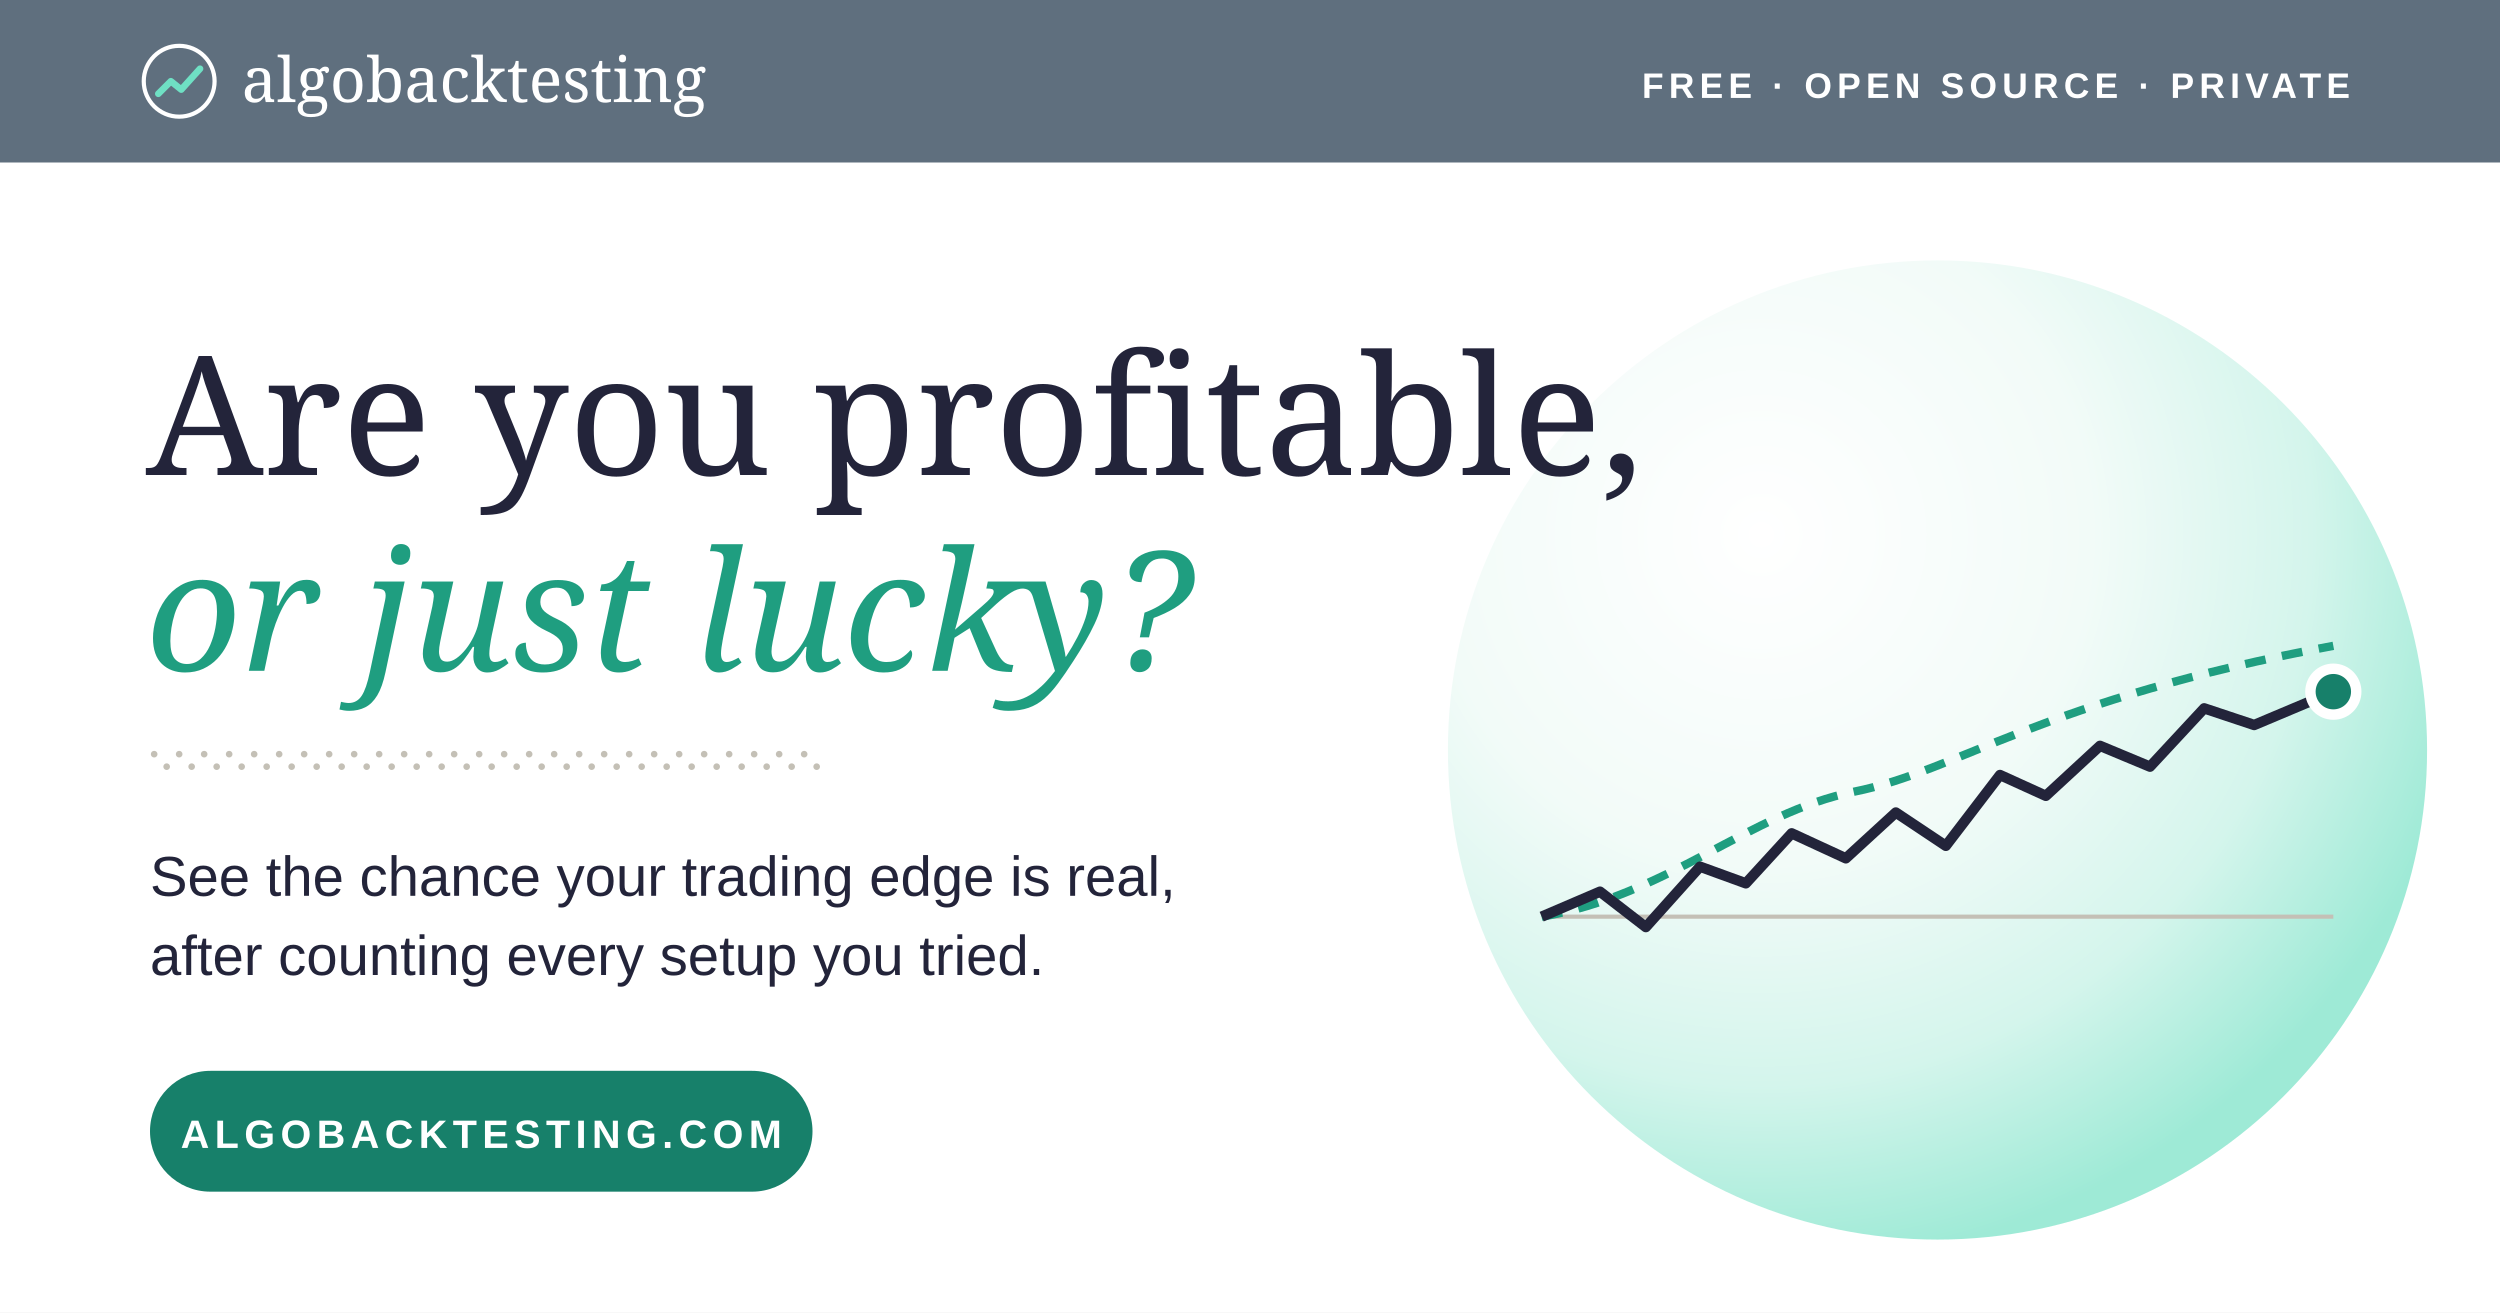
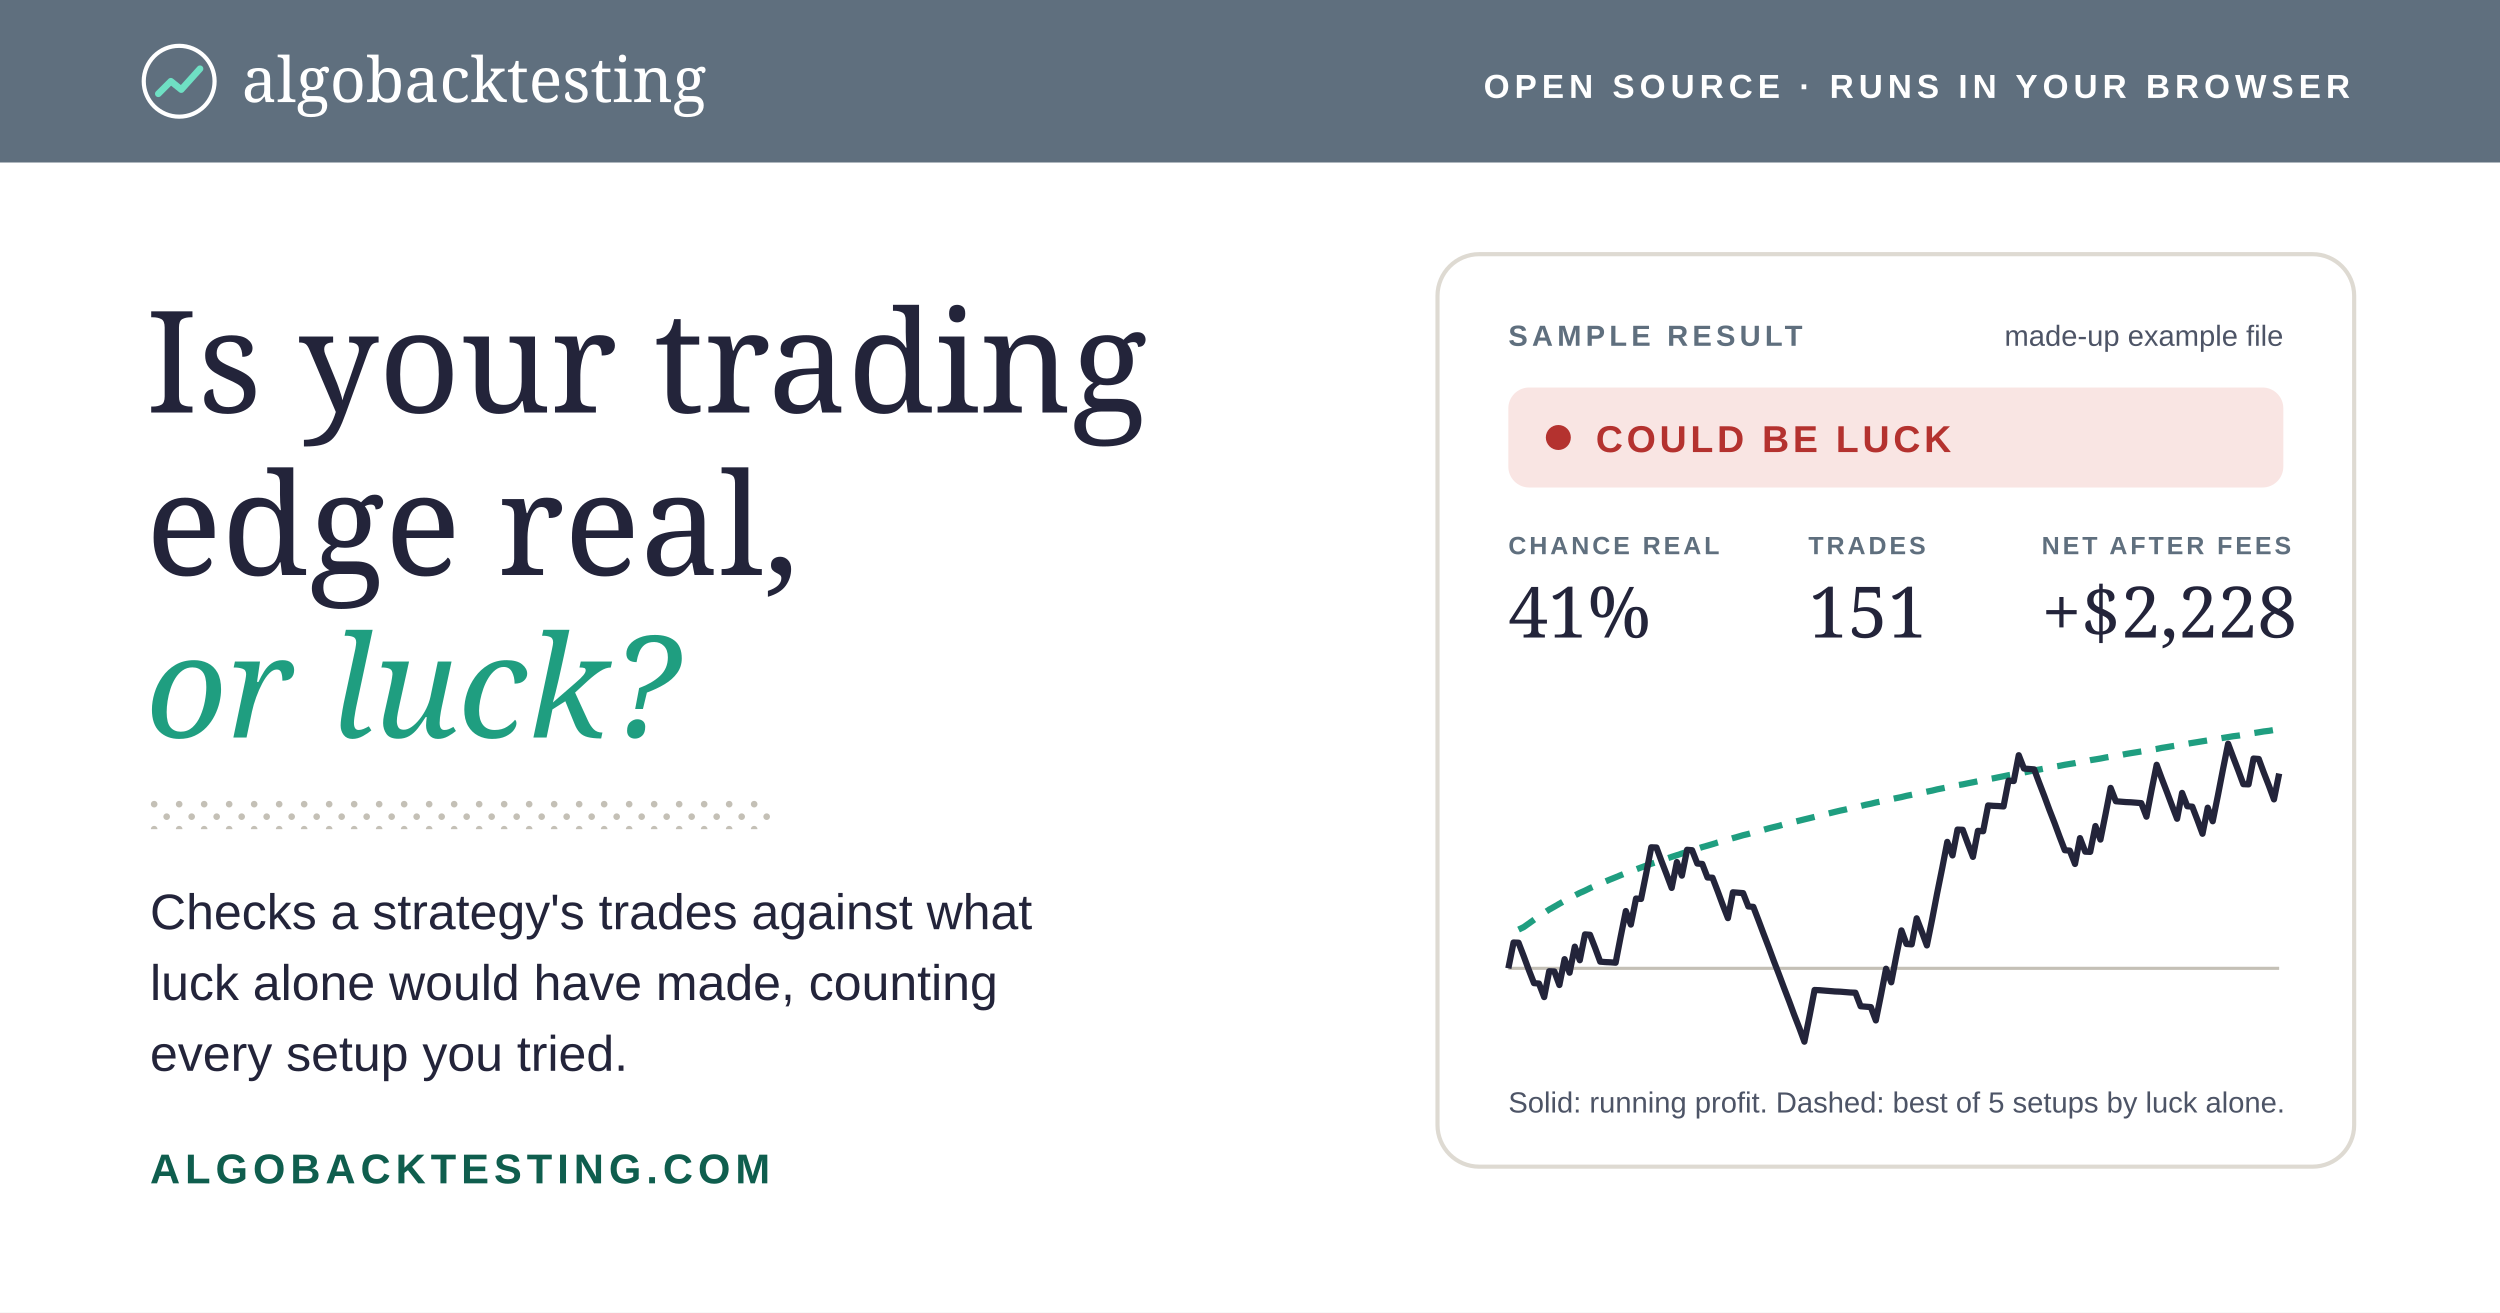
<svg xmlns="http://www.w3.org/2000/svg" width="1200" height="630" viewBox="0 0 1200 630">
  <defs>
-     <radialGradient id="orb" cx="0.32" cy="0.28" r="0.75">
-       <stop offset="0" stop-color="#ffffff" />
-       <stop offset="0.45" stop-color="#f2fbf8" />
-       <stop offset="0.75" stop-color="#d4f5ec" />
-       <stop offset="1" stop-color="#9eead6" />
-     </radialGradient>
    <pattern id="dots" width="12" height="12" patternUnits="userSpaceOnUse">
      <circle cx="2" cy="2" r="1.6" fill="#c4c0b6" />
      <circle cx="8" cy="8" r="1.6" fill="#c4c0b6" />
    </pattern>
  </defs>
  <rect width="1200" height="630" fill="#ffffff" />
  <rect width="1200" height="78" fill="#5f6f7e" />
  <circle cx="86" cy="39" r="17" fill="none" stroke="#ffffff" stroke-width="2" />
  <path d="M76 45 l6 -6 l5 4 l9 -10" fill="none" stroke="#6fe0c4" stroke-width="3.2" stroke-linecap="round" stroke-linejoin="round" />
  <text x="116" y="49" fill="#ffffff" font-family="Cambria, Georgia, serif" font-size="30">algobacktesting</text>
-   <text x="1128" y="47" text-anchor="end" fill="#ffffff" font-family="Segoe UI, Arial, sans-serif" font-size="17" font-weight="600" letter-spacing="2.5">FREE · OPEN SOURCE · PRIVATE</text>
-   <circle cx="930" cy="360" r="235" fill="url(#orb)" />
-   <g transform="translate(740 250)">
-     <line x1="0" y1="190" x2="380" y2="190" stroke="#c4c0b6" stroke-width="2" />
-     <path d="M0 190 C 60 180, 100 140, 150 130 S 240 86, 380 60" fill="none" stroke="#1f9e80" stroke-width="4" stroke-dasharray="10 8" />
-     <path d="M0 190 L 28 178 L 50 195 L 76 166 L 98 174 L 120 150 L 146 162 L 170 140 L 194 156 L 220 122 L 242 132 L 268 108 L 292 118 L 318 90 L 342 98 L 380 82" fill="none" stroke="#23243a" stroke-width="5" stroke-linejoin="round" />
-     <circle cx="380" cy="82" r="11" fill="#17806a" stroke="#ffffff" stroke-width="5" />
+   <text x="1128" y="47" text-anchor="end" fill="#ffffff" font-family="Segoe UI, Arial, sans-serif" font-size="16" font-weight="600" letter-spacing="2.4">OPEN SOURCE · RUNS IN YOUR BROWSER</text>
+   <text fill="#23243a" font-family="Cambria, Georgia, serif" font-size="68">
+     <tspan x="70" y="198">Is your trading</tspan>
+     <tspan x="70" y="276">edge real,</tspan>
+   </text>
+   <text fill="#1f9e80" font-family="Cambria, Georgia, serif" font-size="68" font-style="italic">
+     <tspan x="70" y="354">or luck?</tspan>
+   </text>
+   <rect x="72" y="384" width="300" height="14" fill="url(#dots)" />
+   <text fill="#23243a" font-family="Segoe UI, Arial, sans-serif" font-size="24" font-weight="500">
+     <tspan x="72" y="446">Checks a strategy's trades against what</tspan>
+     <tspan x="72" y="480">luck alone would have made, counting</tspan>
+     <tspan x="72" y="514">every setup you tried.</tspan>
+   </text>
+   <text x="72" y="568" fill="#0f5e4e" font-family="Segoe UI, Arial, sans-serif" font-size="20" font-weight="700" letter-spacing="2.4">ALGOBACKTESTING.COM</text>
+   <rect x="690" y="122" width="440" height="438" rx="20" fill="#ffffff" stroke="#dedad2" stroke-width="2" />
+   <text x="724" y="166" fill="#5f6f7e" font-family="Segoe UI, Arial, sans-serif" font-size="14" font-weight="700" letter-spacing="2">SAMPLE RESULT</text>
+   <text x="1096" y="166" text-anchor="end" fill="#4d5466" font-family="Segoe UI, Arial, sans-serif" font-size="14">made-up example file</text>
+   <rect x="724" y="186" width="372" height="48" rx="10" fill="#f9e5e3" />
+   <circle cx="748" cy="210" r="6" fill="#b4322f" />
+   <text x="766" y="217" fill="#b4322f" font-family="Segoe UI, Arial, sans-serif" font-size="18" font-weight="700" letter-spacing="1.8">COULD BE LUCK</text>
+   <text fill="#5f6f7e" font-family="Segoe UI, Arial, sans-serif" font-size="12" font-weight="700" letter-spacing="1.4">
+     <tspan x="724" y="266">CHANCE REAL</tspan>
+     <tspan x="868" y="266">TRADES</tspan>
+     <tspan x="980" y="266">NET AFTER FEES</tspan>
+   </text>
+   <text fill="#23243a" font-family="Cambria, Georgia, serif" font-size="34">
+     <tspan x="724" y="306">41%</tspan>
+     <tspan x="868" y="306">151</tspan>
+     <tspan x="980" y="306">+$2,228</tspan>
+   </text>
+   <g transform="translate(724 350)">
+     <line x1="0" x2="370" y1="114.8" y2="114.8" stroke="#c4c0b6" stroke-width="1.5" />
+     <path d="M4.9 96.2 L7.4 95.0 L9.8 93.3 L12.3 91.5 L14.7 89.8 L17.2 88.2 L19.6 86.6 L22.1 85.2 L24.5 83.8 L27.0 82.4 L29.4 81.1 L31.9 79.8 L34.3 78.6 L36.8 77.5 L39.2 76.3 L41.7 75.2 L44.1 74.1 L46.6 73.1 L49.0 72.1 L51.5 71.1 L53.9 70.1 L56.4 69.1 L58.8 68.2 L61.3 67.3 L63.7 66.4 L66.2 65.5 L68.6 64.6 L71.1 63.8 L73.5 62.9 L76.0 62.1 L78.4 61.3 L80.9 60.5 L83.3 59.7 L85.8 58.9 L88.2 58.1 L90.7 57.4 L93.1 56.6 L95.6 55.9 L98.0 55.2 L100.5 54.4 L102.9 53.7 L105.4 53.0 L107.8 52.3 L110.3 51.6 L112.7 50.9 L115.2 50.3 L117.6 49.6 L120.1 48.9 L122.5 48.3 L125.0 47.6 L127.4 47.0 L129.9 46.4 L132.3 45.7 L134.8 45.1 L137.2 44.5 L139.7 43.9 L142.1 43.3 L144.6 42.7 L147.0 42.1 L149.5 41.5 L151.9 40.9 L154.4 40.3 L156.8 39.7 L159.3 39.1 L161.7 38.6 L164.2 38.0 L166.6 37.4 L169.1 36.9 L171.5 36.3 L174.0 35.8 L176.4 35.2 L178.9 34.7 L181.3 34.2 L183.8 33.6 L186.2 33.1 L188.7 32.6 L191.1 32.0 L193.6 31.5 L196.0 31.0 L198.5 30.5 L200.9 30.0 L203.4 29.5 L205.8 28.9 L208.3 28.4 L210.7 27.9 L213.2 27.4 L215.6 26.9 L218.1 26.5 L220.5 26.0 L223.0 25.5 L225.4 25.0 L227.9 24.5 L230.3 24.0 L232.8 23.6 L235.2 23.1 L237.7 22.6 L240.1 22.1 L242.6 21.7 L245.0 21.2 L247.5 20.8 L249.9 20.3 L252.4 19.8 L254.8 19.4 L257.3 18.9 L259.7 18.5 L262.2 18.0 L264.6 17.6 L267.1 17.1 L269.5 16.7 L272.0 16.3 L274.4 15.8 L276.9 15.4 L279.3 14.9 L281.8 14.5 L284.2 14.1 L286.7 13.6 L289.1 13.2 L291.6 12.8 L294.0 12.4 L296.5 11.9 L298.9 11.5 L301.4 11.1 L303.8 10.7 L306.3 10.3 L308.7 9.9 L311.2 9.5 L313.6 9.0 L316.1 8.6 L318.5 8.2 L321.0 7.8 L323.4 7.4 L325.9 7.0 L328.3 6.6 L330.8 6.2 L333.2 5.8 L335.7 5.4 L338.1 5.0 L340.6 4.6 L343.0 4.2 L345.5 3.8 L347.9 3.4 L350.4 3.1 L352.8 2.7 L355.3 2.3 L357.7 1.9 L360.2 1.5 L362.6 1.1 L365.1 0.8 L367.5 0.4 L370.0 0.0" fill="none" stroke="#1f9e80" stroke-width="3" stroke-dasharray="9 7" />
+     <path d="M0.0 114.8 L2.5 102.4 L4.9 102.5 L7.4 109.0 L9.8 115.5 L12.3 121.9 L14.7 122.1 L17.2 128.6 L19.6 116.2 L22.1 116.3 L24.5 122.8 L27.0 110.4 L29.4 116.9 L31.9 104.4 L34.3 110.9 L36.8 98.5 L39.2 98.7 L41.7 105.1 L44.1 111.6 L46.6 111.8 L49.0 111.9 L51.5 112.1 L53.9 99.7 L56.4 87.3 L58.8 93.8 L61.3 81.3 L63.7 81.5 L66.2 69.1 L68.6 56.7 L71.1 56.8 L73.5 63.3 L76.0 69.8 L78.4 76.2 L80.9 63.8 L83.3 70.3 L85.8 57.9 L88.2 58.1 L90.7 64.5 L93.1 64.7 L95.6 71.2 L98.0 71.3 L100.5 77.8 L102.9 84.3 L105.4 90.7 L107.8 78.3 L110.3 78.5 L112.7 78.7 L115.2 85.1 L117.6 85.3 L120.1 91.8 L122.5 98.2 L125.0 104.7 L127.4 111.2 L129.9 117.7 L132.3 124.1 L134.8 130.6 L137.2 137.1 L139.7 143.5 L142.1 150.0 L144.6 137.6 L147.0 125.2 L149.5 125.3 L151.9 125.5 L154.4 125.7 L156.8 125.9 L159.3 126.0 L161.7 126.2 L164.2 126.4 L166.6 126.5 L169.1 133.0 L171.5 133.2 L174.0 133.4 L176.4 139.8 L178.9 127.4 L181.3 115.0 L183.8 121.5 L186.2 109.0 L188.7 96.6 L191.1 103.1 L193.6 103.3 L196.0 90.8 L198.5 97.3 L200.9 103.8 L203.4 91.4 L205.8 78.9 L208.3 66.5 L210.7 54.1 L213.2 60.6 L215.6 48.2 L218.1 48.3 L220.5 54.8 L223.0 61.3 L225.4 48.8 L227.9 49.0 L230.3 36.6 L232.8 36.8 L235.2 36.9 L237.7 37.1 L240.1 24.7 L242.6 24.9 L245.0 12.5 L247.5 18.9 L249.9 19.1 L252.4 19.3 L254.8 25.7 L257.3 32.2 L259.7 38.7 L262.2 45.1 L264.6 51.6 L267.1 58.1 L269.5 58.3 L272.0 64.7 L274.4 52.3 L276.9 58.8 L279.3 58.9 L281.8 46.5 L284.2 53.0 L286.7 40.6 L289.1 28.2 L291.6 34.6 L294.0 34.8 L296.5 35.0 L298.9 35.1 L301.4 35.3 L303.8 35.5 L306.3 42.0 L308.7 29.5 L311.2 17.1 L313.6 23.6 L316.1 30.1 L318.5 36.5 L321.0 43.0 L323.4 30.6 L325.9 37.0 L328.3 37.2 L330.8 43.7 L333.2 50.2 L335.7 37.7 L338.1 44.2 L340.6 31.8 L343.0 19.4 L345.5 7.0 L347.9 13.4 L350.4 19.9 L352.8 26.4 L355.3 26.5 L357.7 14.1 L360.2 14.3 L362.6 20.8 L365.1 27.2 L367.5 33.7 L370.0 21.3" fill="none" stroke="#23243a" stroke-width="3" stroke-linejoin="round" />
  </g>
-   <text fill="#23243a" font-family="Cambria, Georgia, serif" font-size="80">
-     <tspan x="70" y="228">Are you profitable,</tspan>
-   </text>
-   <text fill="#1f9e80" font-family="Cambria, Georgia, serif" font-size="80" font-style="italic">
-     <tspan x="70" y="322">or just lucky?</tspan>
-   </text>
-   <rect x="72" y="358" width="324" height="14" fill="url(#dots)" />
-   <text fill="#23243a" font-family="Segoe UI, Arial, sans-serif" font-size="27" font-weight="500">
-     <tspan x="72" y="430">See the chance your trading edge is real,</tspan>
-     <tspan x="72" y="468">after counting every setup you tried.</tspan>
-   </text>
-   <rect x="72" y="514" width="318" height="58" rx="29" fill="#17806a" />
-   <text x="231" y="551" text-anchor="middle" fill="#ffffff" font-family="Segoe UI, Arial, sans-serif" font-size="19" font-weight="700" letter-spacing="2.6">ALGOBACKTESTING.COM</text>
+   <text x="724" y="534" fill="#4d5466" font-family="Segoe UI, Arial, sans-serif" font-size="14">Solid: running profit. Dashed: best of 5 setups by luck alone.</text>
</svg>
